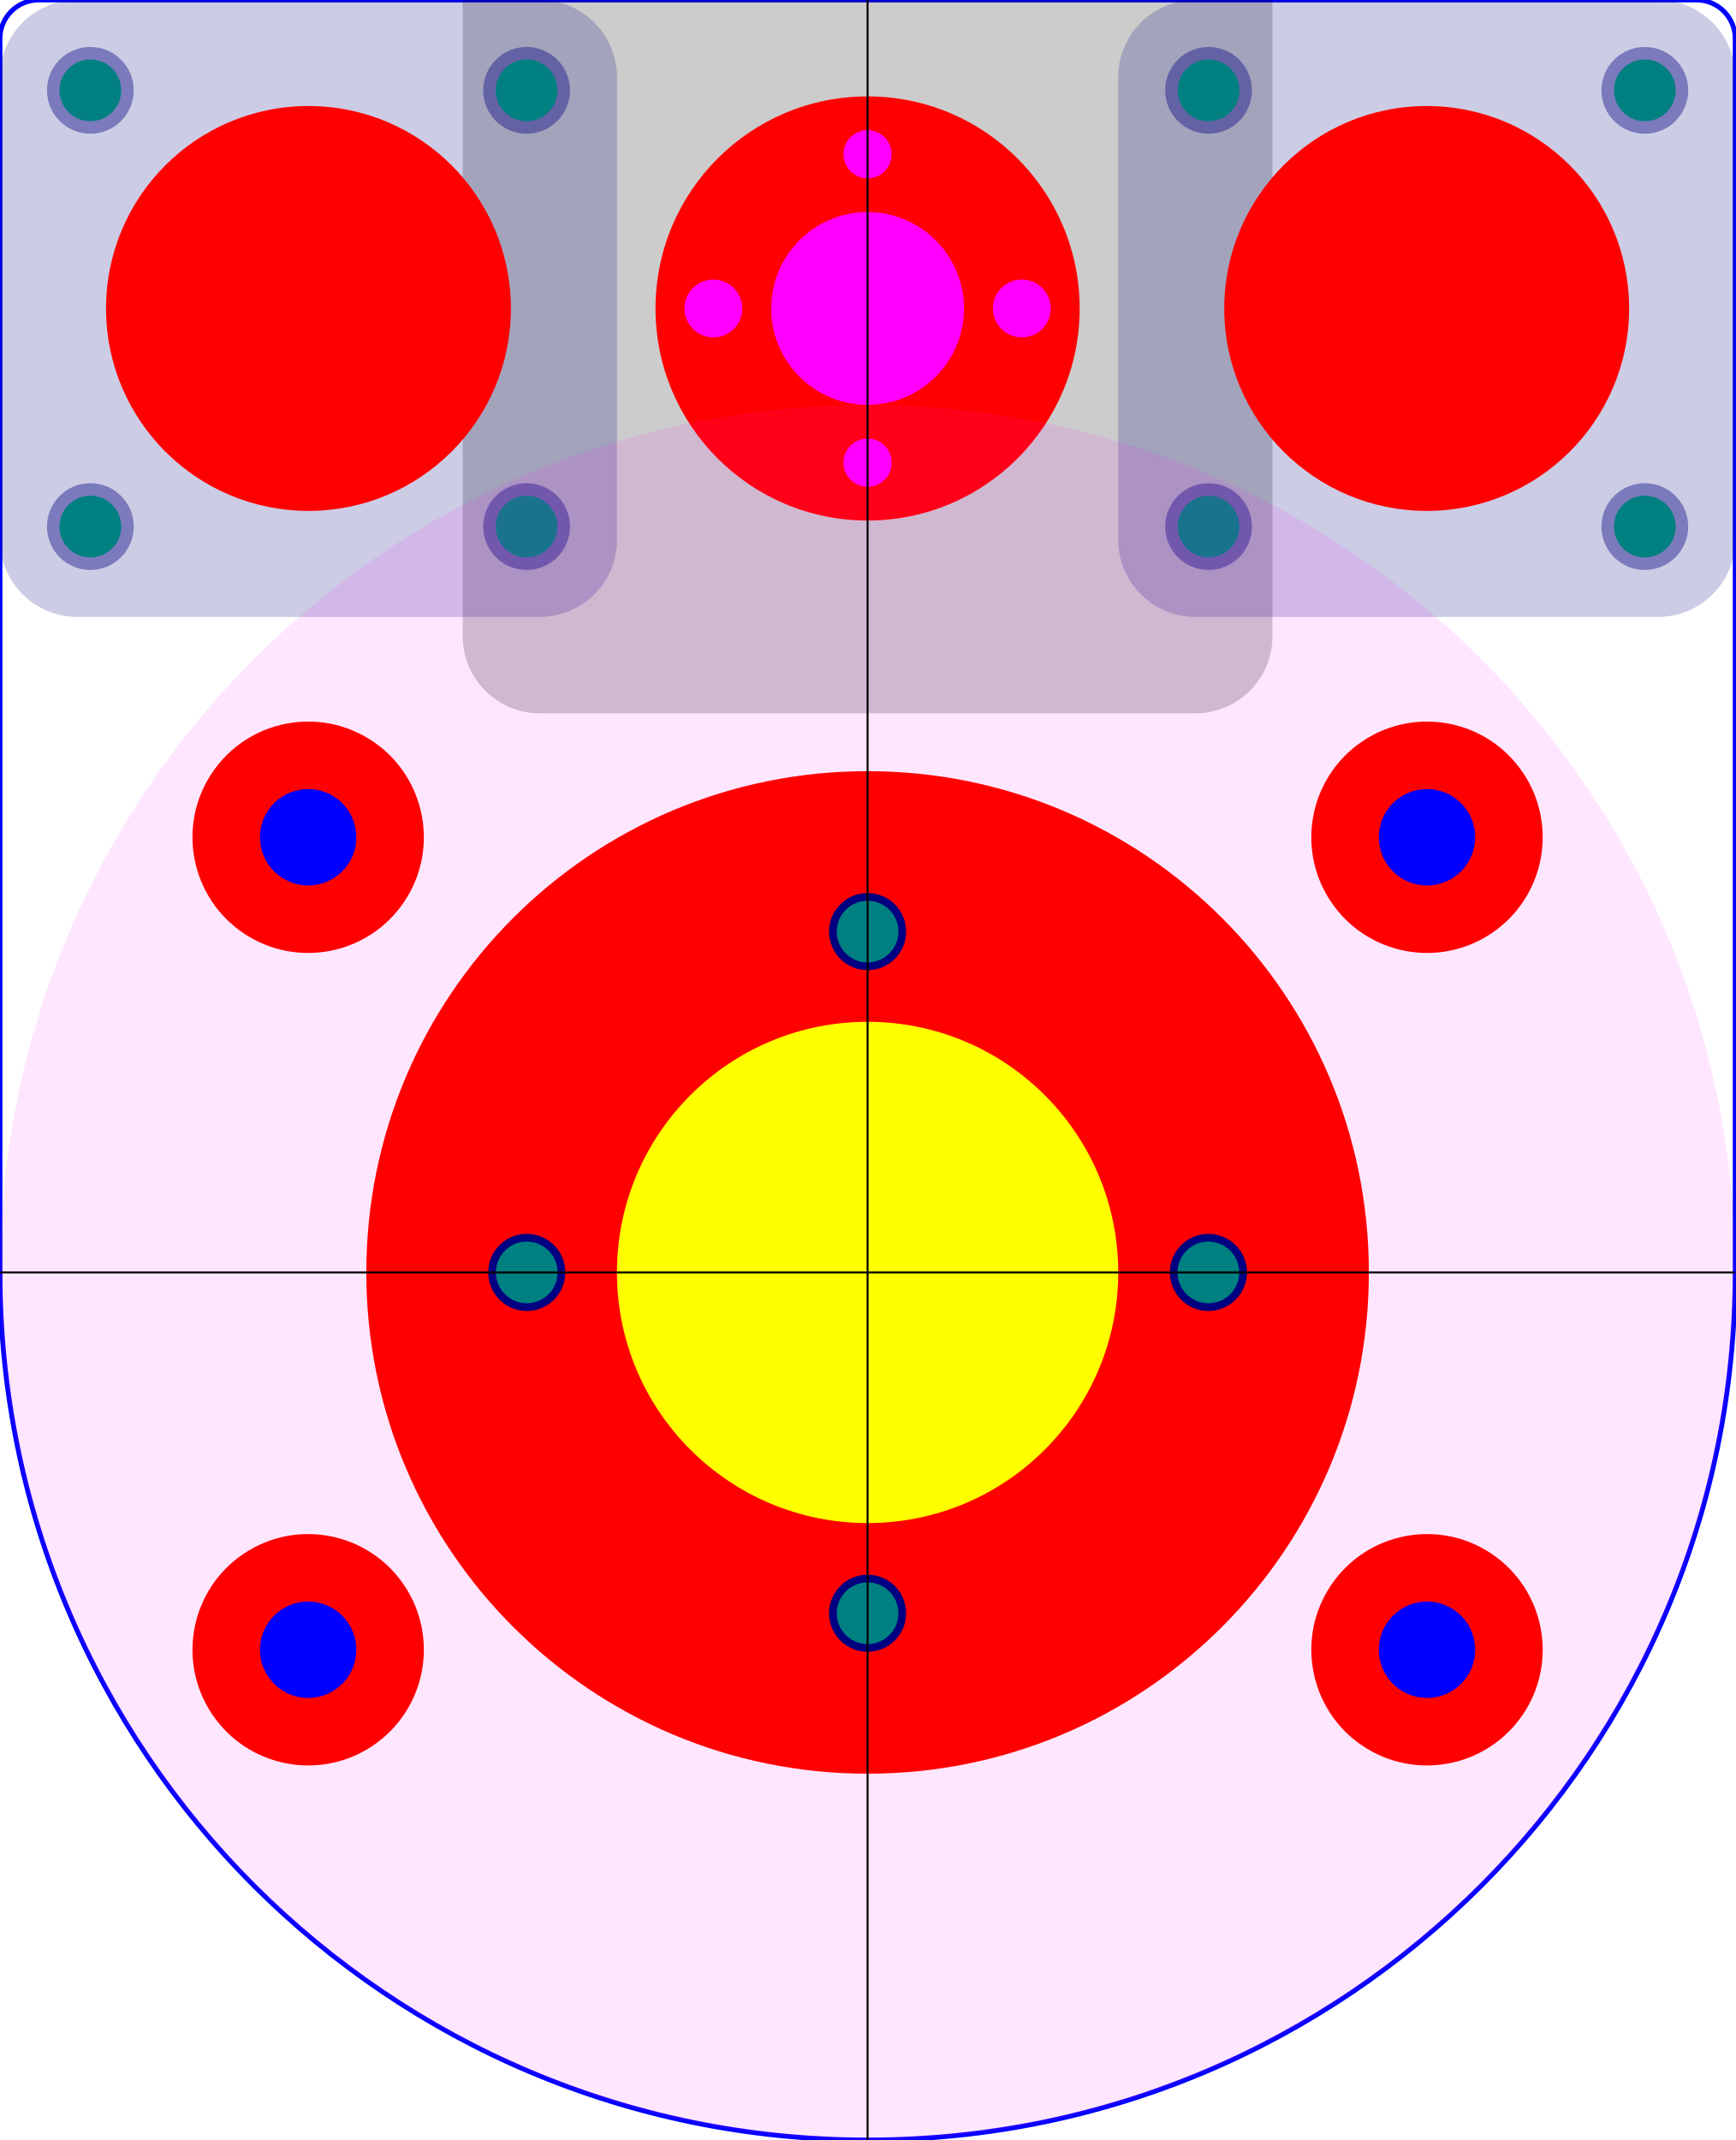
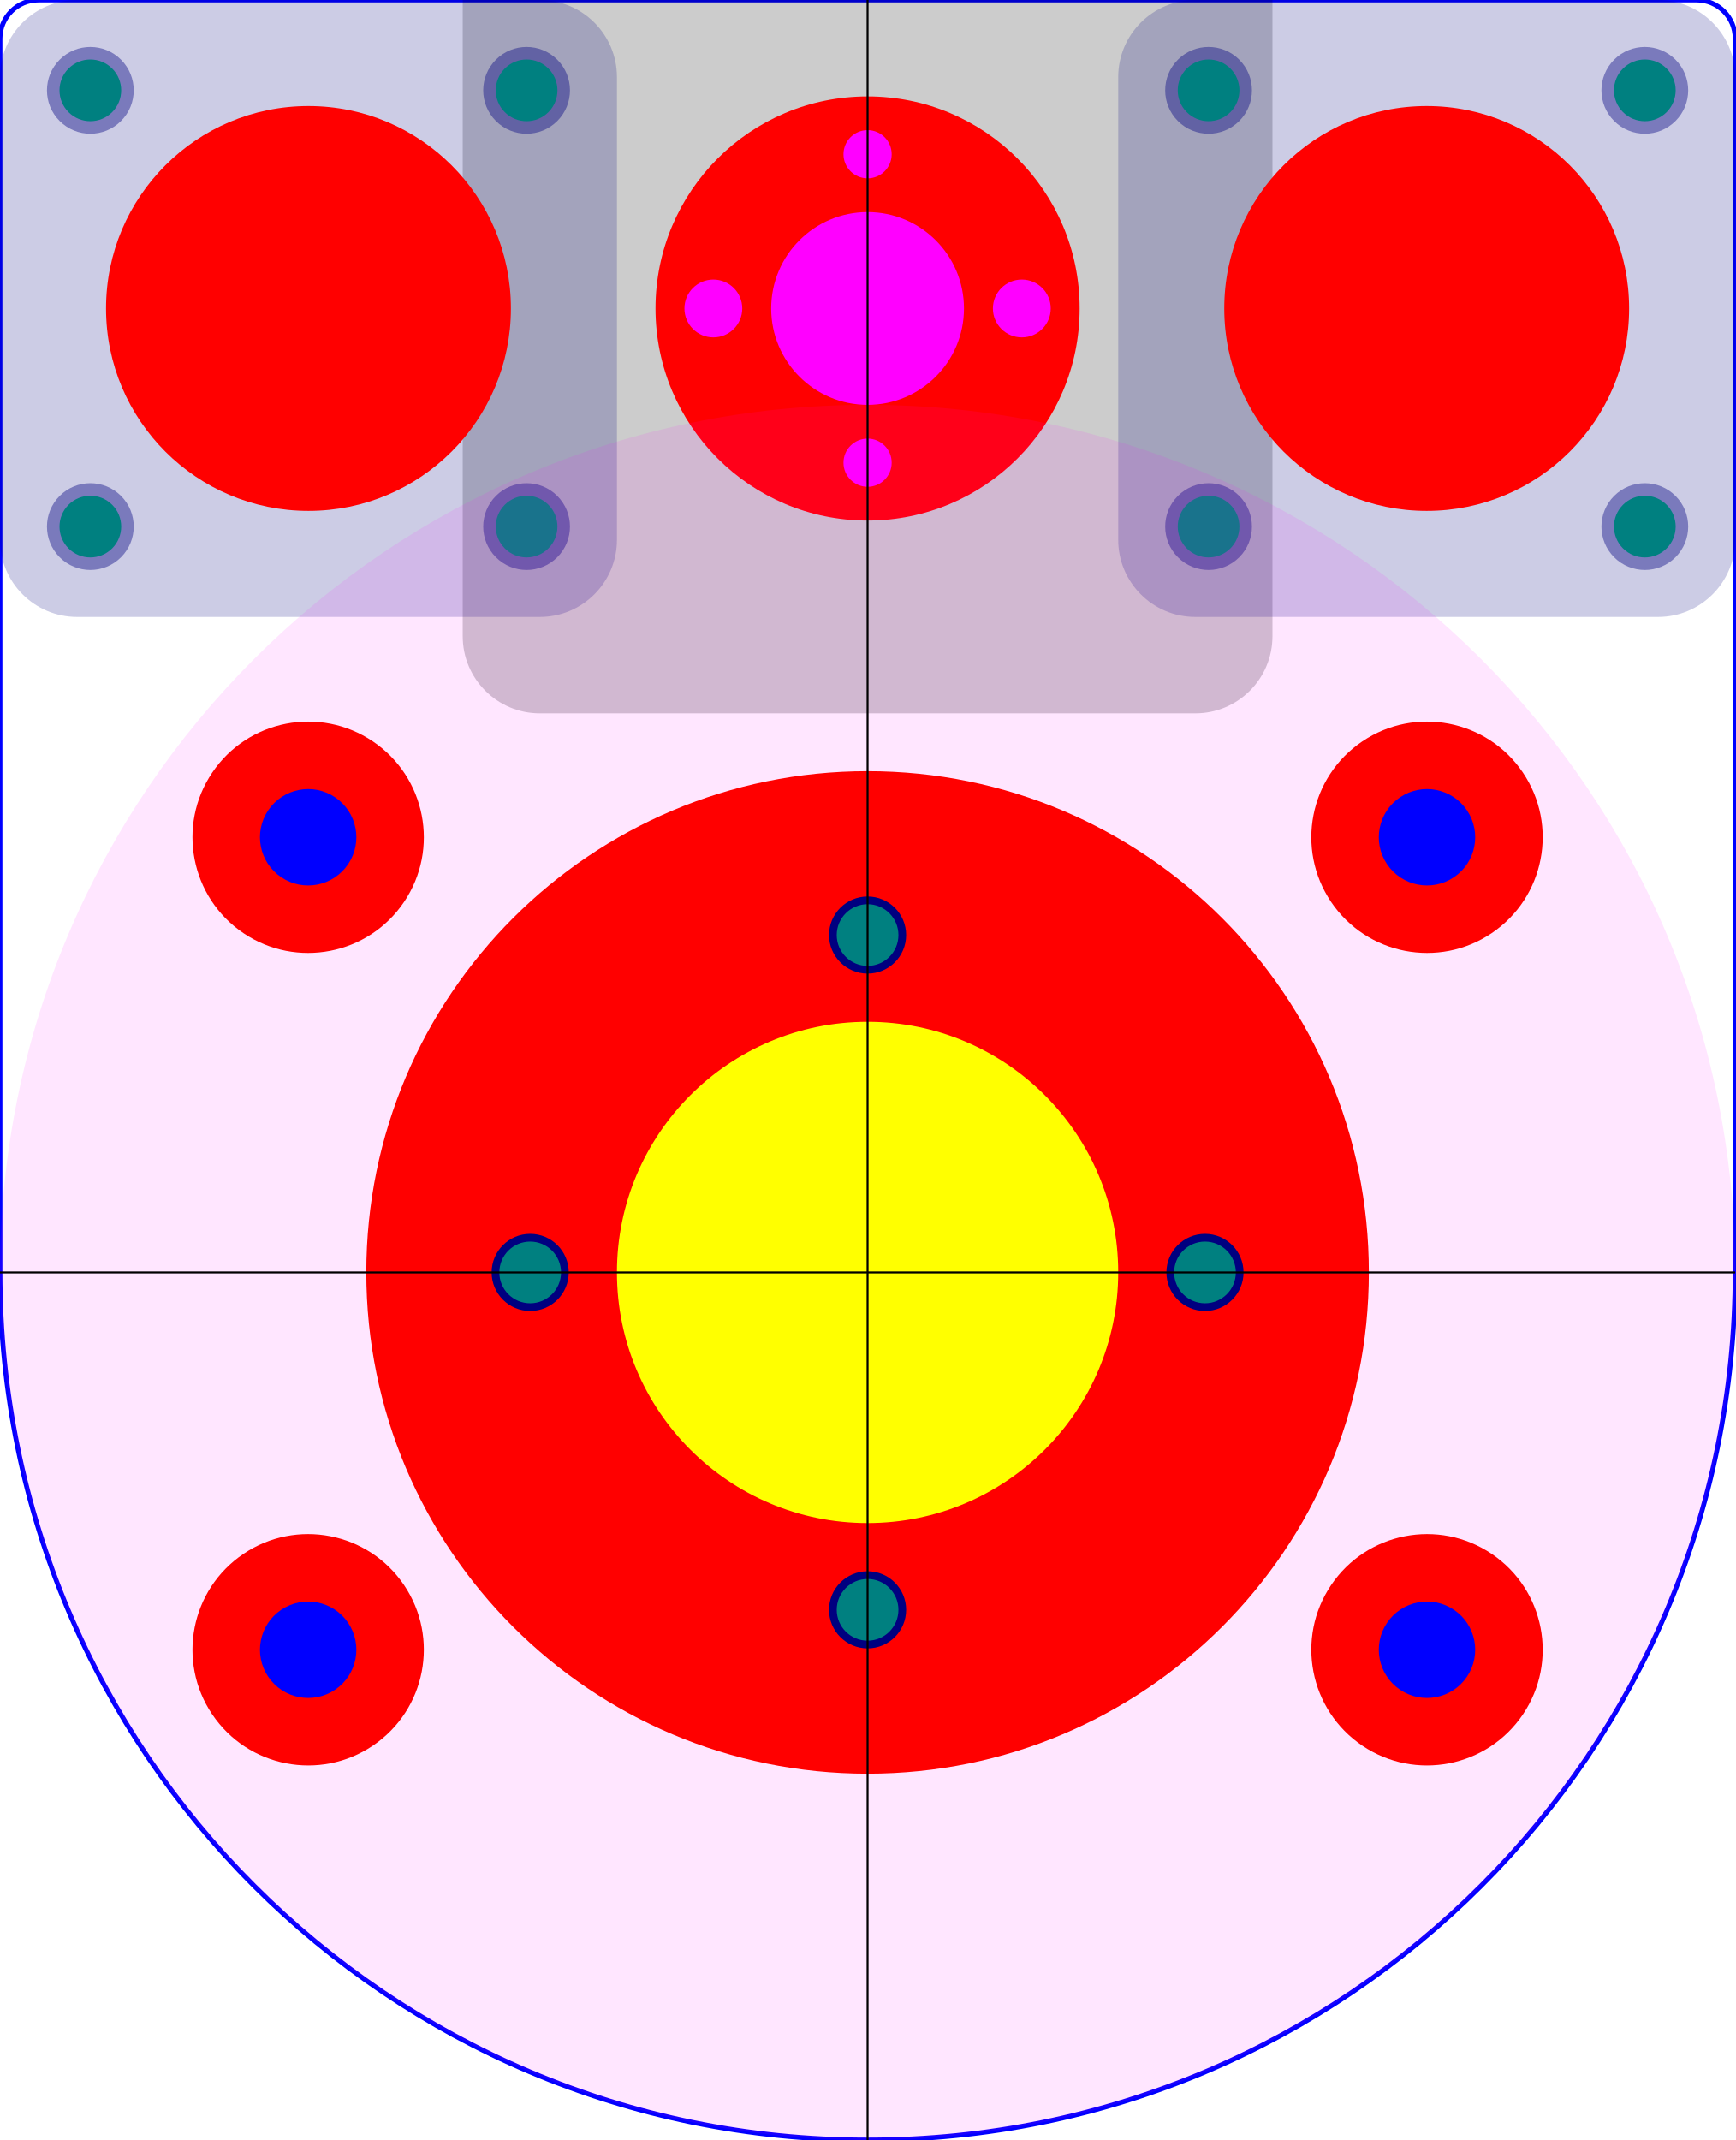
<svg xmlns="http://www.w3.org/2000/svg" version="1.1" title="spindle-D52" width="90mm" height="111mm" viewBox="0 0 90 111" id="spindle-D52">
  <defs id="defs">
    <circle id="leadscrew_central_hole_ref" style="fill:#ff0000;fill-opacity:1" cx="0" cy="0" r="11" />
    <circle id="backlash_item_hole_10mm" style="fill:#ff00ff;fill-opacity:1" cx="0" cy="0" r="5.0" />
    <circle id="backlash_screw_M3" style="fill:#ff00ff;fill-opacity:1" cx="0" cy="0" r="1.5" />
    <circle id="backlash_screw_M3_thread_hole" style="fill:#ff00ff;fill-opacity:1" cx="0" cy="0" r="1.25" />
    <rect id="bearing_base_ref" style="fill:#000080;fill-opacity:0.2" width="32" height="32" x="0" y="0" rx="4" ry="4" />
    <circle id="bearing_cylinder" style="fill:#ff0000;fill-opacity:1" cx="0" cy="0" r="10.5" />
    <circle id="bearing_screw_pocket_4.5mm" style="fill:#000080;fill-opacity:0.4" cx="0" cy="0" r="2.25" />
    <circle id="bearing_screw_M4" style="fill:#000080;fill-opacity:0" cx="0" cy="0" r="2.0" />
    <circle id="bearing_screw_M3_thread_hole" style="fill:#008080;fill-opacity:1" cx="0" cy="0" r="1.60" />
    <circle id="spacer_pocket_6.0mm" style="fill:#ff0000;fill-opacity:1" cx="0" cy="0" r="6" />
    <circle id="spacer_screw_hole_5.0mm" style="fill:#0000ff;fill-opacity:1" cx="0" cy="0" r="2.5" />
    <circle id="spindle_screw_M4" style="fill:#000080;fill-opacity:1" cx="0" cy="0" r="2.00" />
    <circle id="spindle_screw_M4_thread_hole" style="fill:#008080;fill-opacity:1" cx="0" cy="0" r="1.60" />
  </defs>
  <g id="layer1">
    <path id="contour" style="fill:none;stroke:#0000ff;stroke-width:0.25" d="M 2.0,0.0 h 86       a 2 2 0 0 1 2 2       v 64      a 45 45 0 0 1 -90 0       v -64      a 2 2 0 0 1 2 -2      z" />
    <g id="layer_motor" transform="translate(24,-5)">
      <rect rx="4" ry="4" width="42" height="42" style="fill:#000000; fill-opacity:0.2" />
    </g>
    <g id="backlash" transform="translate(45,16)">
      <use href="#leadscrew_central_hole_ref" id="screw_central_hole" />
      <use href="#backlash_item_hole_10mm" id="backlash_item_hole" />
      <use href="#backlash_screw_M3_thread_hole" transform="rotate(90)  translate(8,0)" id="backlash_screw_M3_thread_hole_E" />
      <use href="#backlash_screw_M3_thread_hole" transform="rotate(270) translate(8,0)" id="backlash_screw_M3_thread_hole_W" />
      <use href="#backlash_screw_M3" transform="rotate(0)   translate(8,0)" id="backlash_screw_M3_S" />
      <use href="#backlash_screw_M3" transform="rotate(180) translate(8,0)" id="backlash_screw_M3_N" />
    </g>
    <g id="bearing_1" transform="translate(0,0)">
      <use href="#bearing_base_ref" id="bearing_1_base" />
      <g id="bearing_1_items" transform="translate(16,16)">
        <use href="#bearing_cylinder" id="bearing_1_cylinder" />
        <use href="#bearing_screw_pocket_4.5mm" transform="rotate( 45) translate(16 0)" id="bearing_1_screw_hole_4.5mm_SE" />
        <use href="#bearing_screw_pocket_4.5mm" transform="rotate(135) translate(16 0)" id="bearing_1_screw_hole_4.5mm_SW" />
        <use href="#bearing_screw_pocket_4.5mm" transform="rotate(225) translate(16 0)" id="bearing_1_screw_hole_4.5mm_NW" />
        <use href="#bearing_screw_pocket_4.5mm" transform="rotate(315) translate(16 0)" id="bearing_1_screw_hole_4.5mm_NE" />
        <use href="#bearing_screw_M4" transform="rotate( 45) translate(16 0)" id="bearing_1_screw_4.0mm_SE" />
        <use href="#bearing_screw_M4" transform="rotate(135) translate(16 0)" id="bearing_1_screw_4.0mm_SW" />
        <use href="#bearing_screw_M4" transform="rotate(225) translate(16 0)" id="bearing_1_screw_4.0mm_NW" />
        <use href="#bearing_screw_M4" transform="rotate(315) translate(16 0)" id="bearing_1_screw_4.0mm_NE" />
        <use href="#bearing_screw_M3_thread_hole" transform="rotate( 45) translate(16 0)" id="bearing_1_screw_gew_3.2mm_SE" />
        <use href="#bearing_screw_M3_thread_hole" transform="rotate(135) translate(16 0)" id="bearing_1_screw_gew_3.2mm_SW" />
        <use href="#bearing_screw_M3_thread_hole" transform="rotate(225) translate(16 0)" id="bearing_1_screw_gew_3.2mm_NW" />
        <use href="#bearing_screw_M3_thread_hole" transform="rotate(315) translate(16 0)" id="bearing_1_screw_gew_3.2mm_NE" />
      </g>
    </g>
    <g id="bearing_2" transform="translate(58,0)">
      <use href="#bearing_base_ref" id="bearing_2_base" />
      <g id="bearing_2_items" transform="translate(16,16)">
        <use href="#bearing_cylinder" id="bearing_2_cylinder" />
        <use href="#bearing_screw_pocket_4.5mm" transform="rotate( 45) translate(16 0)" id="bearing_2_screw_hole_4.5mm_SE" />
        <use href="#bearing_screw_pocket_4.5mm" transform="rotate(135) translate(16 0)" id="bearing_2_screw_hole_4.5mm_SW" />
        <use href="#bearing_screw_pocket_4.5mm" transform="rotate(225) translate(16 0)" id="bearing_2_screw_hole_4.5mm_NW" />
        <use href="#bearing_screw_pocket_4.5mm" transform="rotate(315) translate(16 0)" id="bearing_2_screw_hole_4.5mm_NE" />
        <use href="#bearing_screw_M4" transform="rotate( 45) translate(16 0)" id="bearing_2_screw_4.0mm_SE" />
        <use href="#bearing_screw_M4" transform="rotate(135) translate(16 0)" id="bearing_2_screw_4.0mm_SW" />
        <use href="#bearing_screw_M4" transform="rotate(225) translate(16 0)" id="bearing_2_screw_4.0mm_NW" />
        <use href="#bearing_screw_M4" transform="rotate(315) translate(16 0)" id="bearing_2_screw_4.0mm_NE" />
        <use href="#bearing_screw_M3_thread_hole" transform="rotate( 45) translate(16 0)" id="bearing_2_screw_gew_3.2mm_SE" />
        <use href="#bearing_screw_M3_thread_hole" transform="rotate(135) translate(16 0)" id="bearing_2_screw_gew_3.2mm_SW" />
        <use href="#bearing_screw_M3_thread_hole" transform="rotate(225) translate(16 0)" id="bearing_2_screw_gew_3.2mm_NW" />
        <use href="#bearing_screw_M3_thread_hole" transform="rotate(315) translate(16 0)" id="bearing_2_screw_gew_3.2mm_NE" />
      </g>
    </g>
    <g id="spindle" transform="translate(45,66)">
      <circle id="large_circle_indicator" style="fill:#ff00ff;fill-opacity:0.1" r="45" />
      <circle id="spindle-hole" style="fill:#ff0000;fill-opacity:1" r="26.0" />
      <circle id="spindle-small-base" style="fill:#ffff00;fill-opacity:1" r="13.0" />
-       <use href="#spindle_screw_M4" transform="rotate(45) translate(12.5 12.5)" id="spindle_screw_M4_NW" />
-       <use href="#spindle_screw_M4" transform="rotate(45) translate(12.5 -12.5)" id="spindle_screw_M4_NE" />
-       <use href="#spindle_screw_M4" transform="rotate(45) translate(-12.5 12.5)" id="spindle_screw_M4_SW" />
-       <use href="#spindle_screw_M4" transform="rotate(45) translate(-12.5 -12.5)" id="spindle_screw_M4_SE" />
-       <use href="#spindle_screw_M4_thread_hole" transform="rotate(45) translate(12.5 12.5)" id="spindle_screw_M4_thread_hole_NW" />
-       <use href="#spindle_screw_M4_thread_hole" transform="rotate(45) translate(12.5 -12.5)" id="spindle_screw_M4_thread_hole_NE" />
-       <use href="#spindle_screw_M4_thread_hole" transform="rotate(45) translate(-12.5 12.5)" id="spindle_screw_M4_thread_hole_SW" />
-       <use href="#spindle_screw_M4_thread_hole" transform="rotate(45) translate(-12.5 -12.5)" id="spindle_screw_M4_thread_hole_SE" />
+       <use href="#spindle_screw_M4" transform="rotate(0) translate(17.5 0)" id="spindle_screw_M4_NW" />
+       <use href="#spindle_screw_M4" transform="rotate(90) translate(17.5 0)" id="spindle_screw_M4_NE" />
+       <use href="#spindle_screw_M4" transform="rotate(180) translate(17.5 0)" id="spindle_screw_M4_SW" />
+       <use href="#spindle_screw_M4" transform="rotate(270) translate(17.5 0)" id="spindle_screw_M4_SE" />
+       <use href="#spindle_screw_M4_thread_hole" transform="rotate(0) translate(17.5 0)" id="spindle_screw_M4_thread_hole_NW" />
+       <use href="#spindle_screw_M4_thread_hole" transform="rotate(90) translate(17.5 0)" id="spindle_screw_M4_thread_hole_NE" />
+       <use href="#spindle_screw_M4_thread_hole" transform="rotate(180) translate(17.5 0)" id="spindle_screw_M4_thread_hole_SW" />
+       <use href="#spindle_screw_M4_thread_hole" transform="rotate(270) translate(17.5 0)" id="spindle_screw_M4_thread_hole_SE" />
    </g>
    <g id="spacers" transform="translate(45,66)">
      <use href="#spacer_pocket_6.0mm" transform="rotate(34) translate(35 0)" id="spacer_pocket_SW" />
      <use href="#spacer_pocket_6.0mm" transform="translate(0 -3) rotate(-34) translate(35 0)" id="spacer_pocket_NW" />
      <use href="#spacer_pocket_6.0mm" transform="translate(0 -3) rotate(34) translate(-35 0)" id="spacer_pocket_NE" />
      <use href="#spacer_pocket_6.0mm" transform="rotate(-34) translate(-35 0)" id="spacer_pocket_SE" />
      <use href="#spacer_screw_hole_5.0mm" transform="rotate(34) translate(35 0)" id="spacer_screw_hole_5.0mm_SW" />
      <use href="#spacer_screw_hole_5.0mm" transform="translate(0 -3) rotate(-34) translate(35 0)" id="spacer_screw_hole_5.0mm_NW" />
      <use href="#spacer_screw_hole_5.0mm" transform="translate(0 -3) rotate(34) translate(-35 0)" id="spacer_screw_hole_5.0mm_NE" />
      <use href="#spacer_screw_hole_5.0mm" transform="rotate(-34) translate(-35 0)" id="spacer_screw_hole_5.0mm_SE" />
    </g>
    <g id="lines">
      <path id="horizontal_line" style="fill:none;stroke:#000000;stroke-width:0.1" d="M 0,66 90,66" />
      <path id="vertical_line" style="fill:none;stroke:#000000;stroke-width:0.1" d="M 45,0  45,111" />
    </g>
  </g>
</svg>
